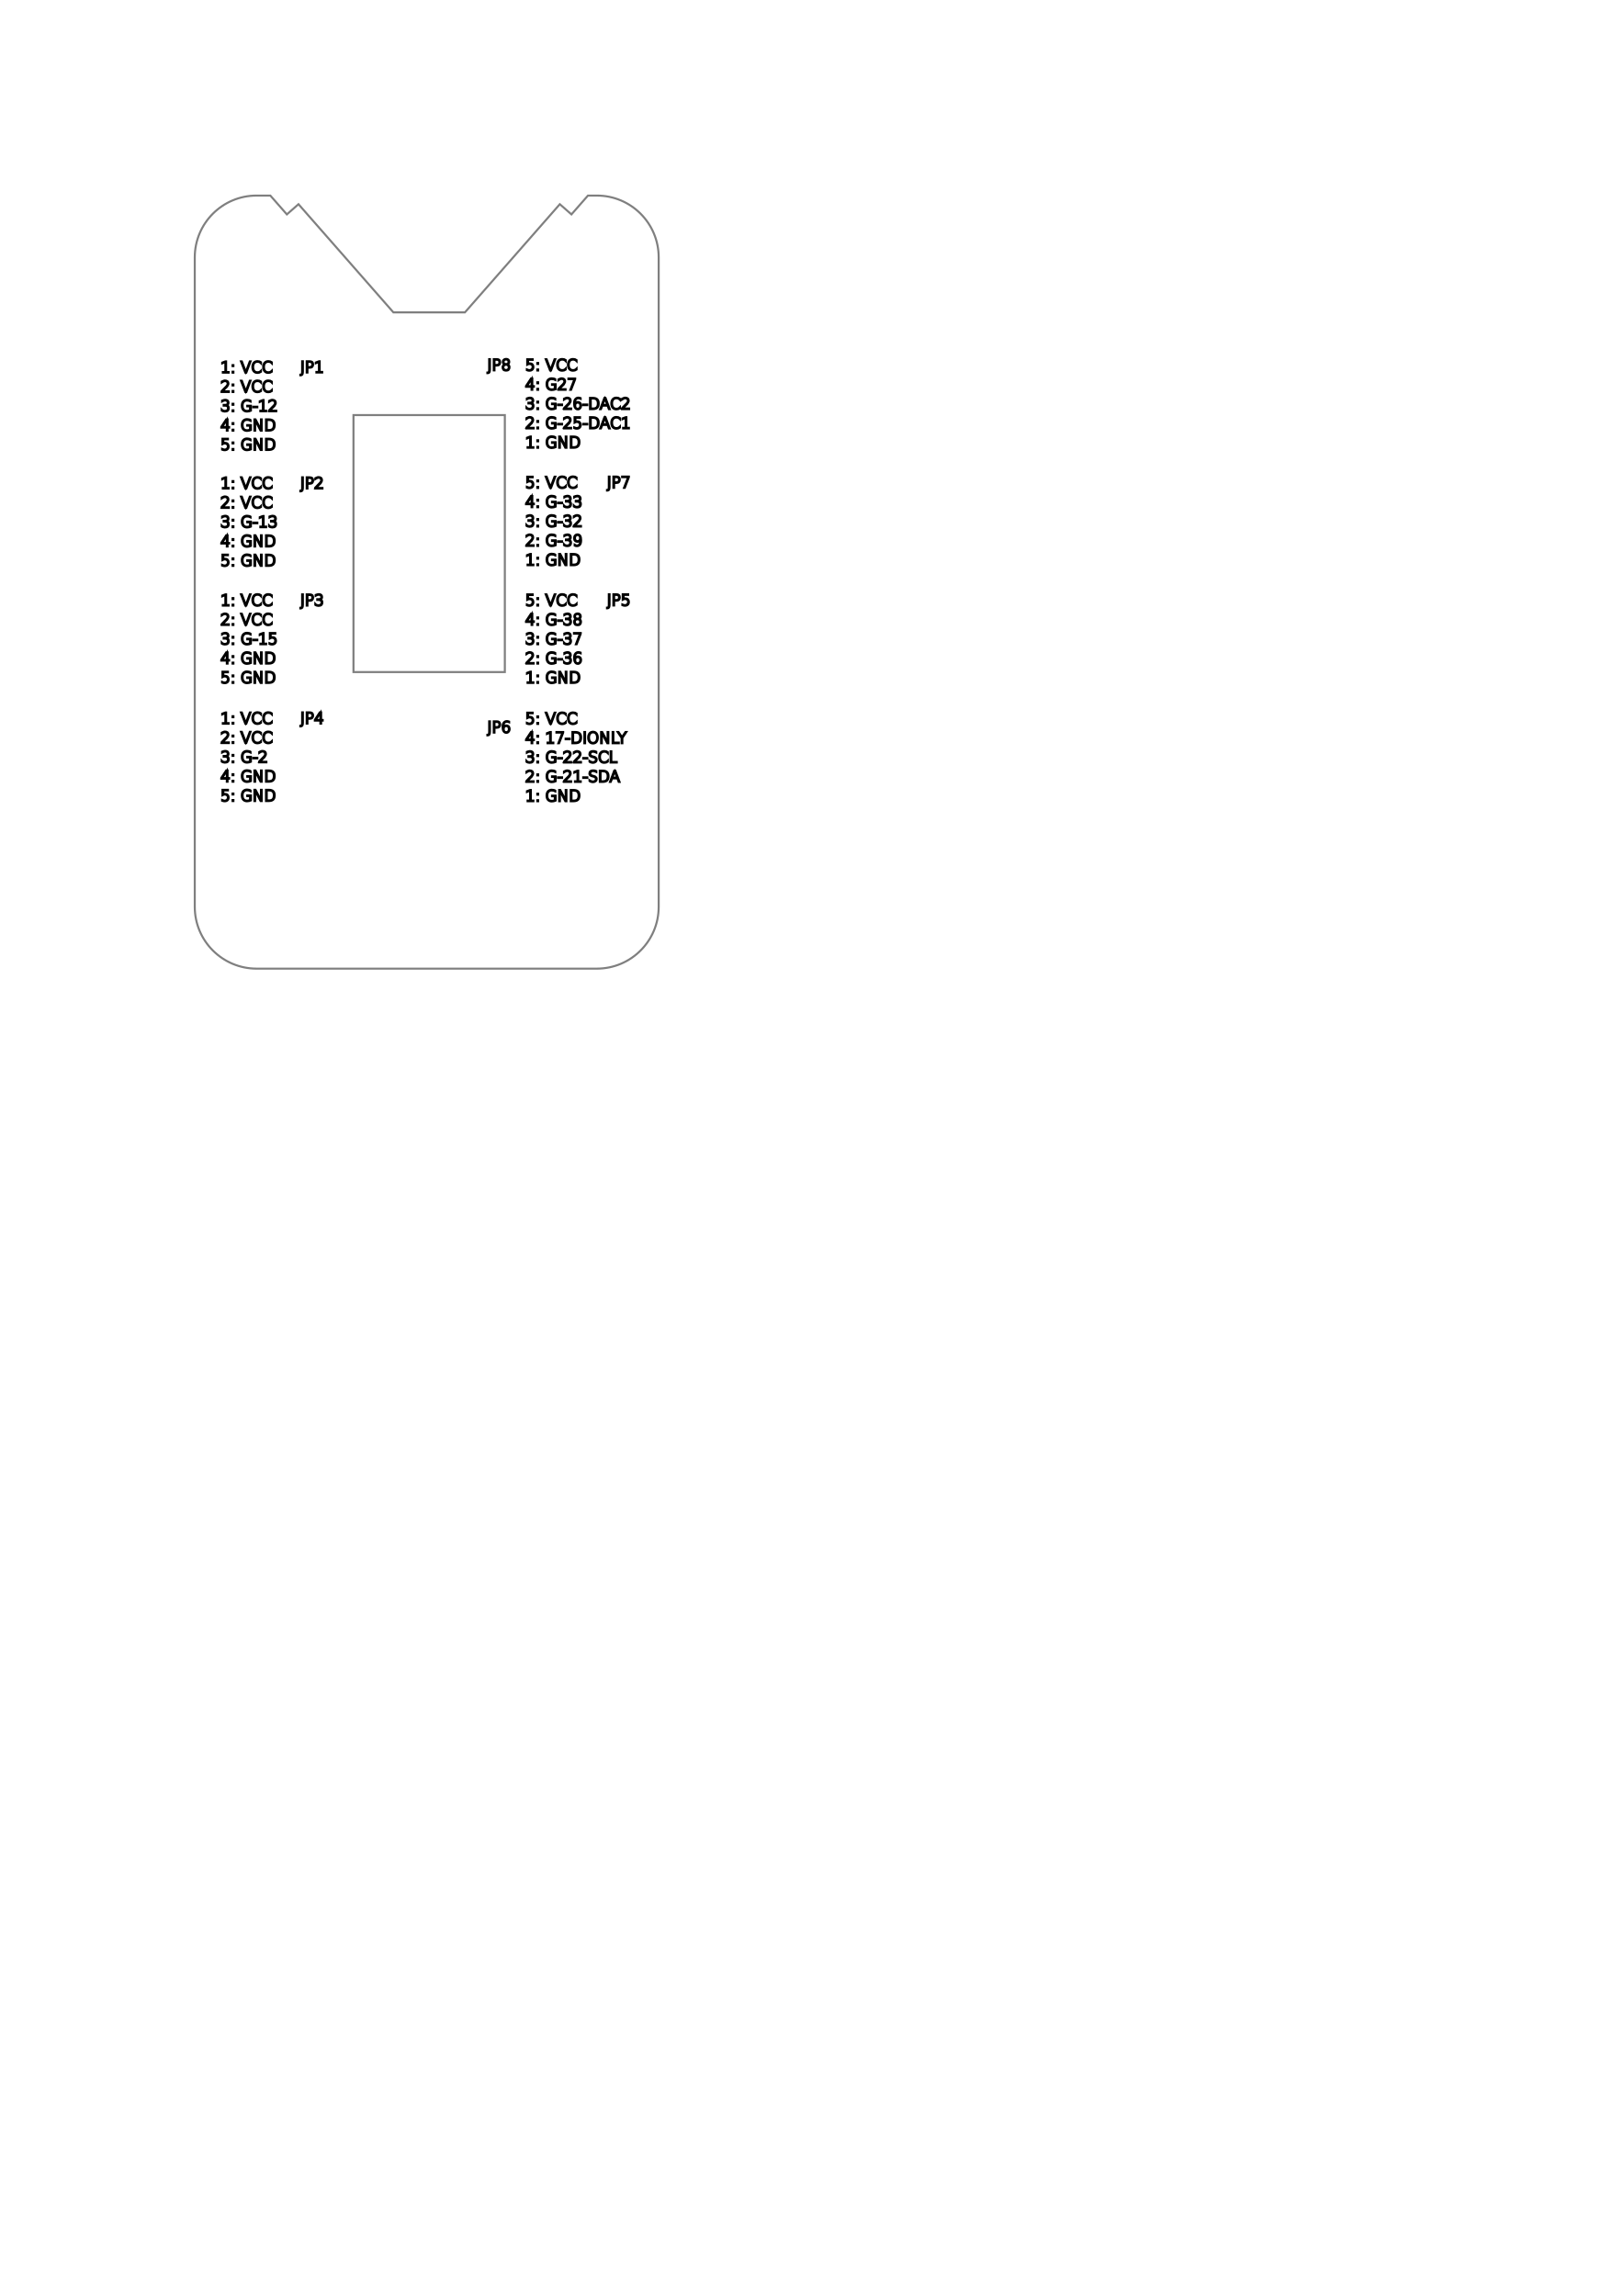
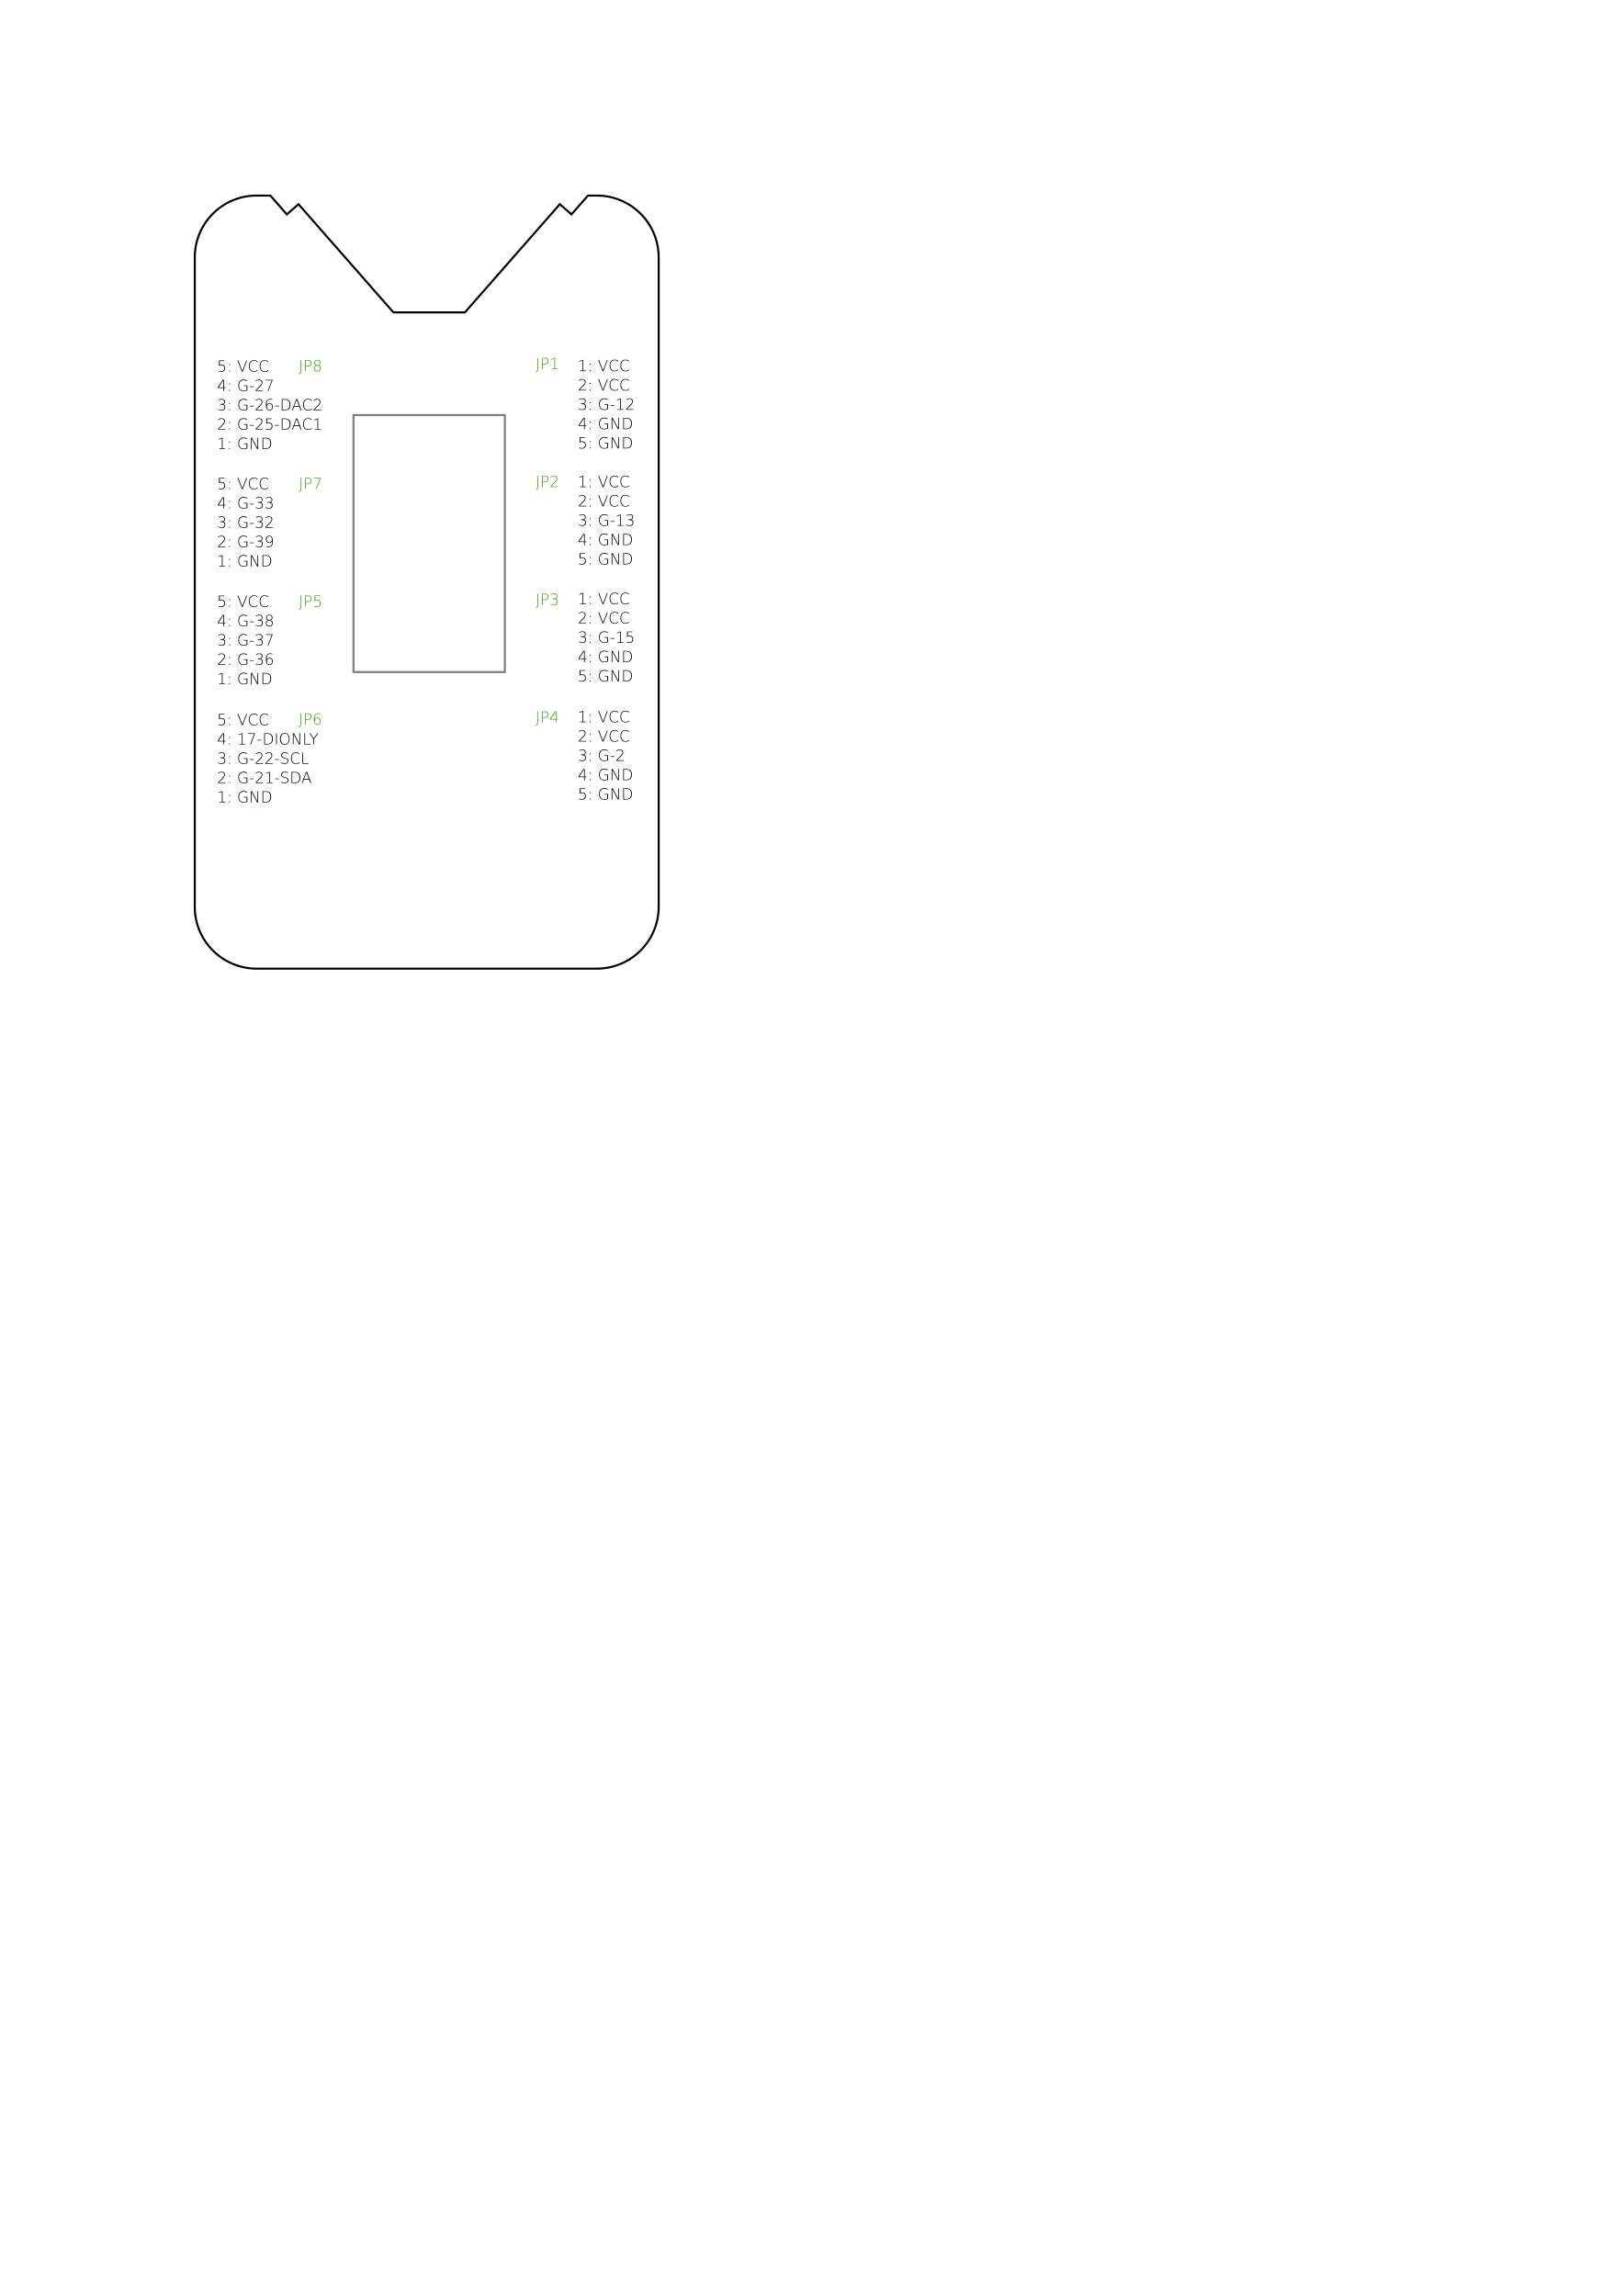
<svg xmlns="http://www.w3.org/2000/svg" width="210mm" height="297mm" viewBox="0 0 210 297" version="1.1" id="svg5">
  <defs id="defs2">
    <rect x="70.711" y="161.758" width="70.158" height="141.439" id="rect30991" />
    <marker id="DistanceX" orient="auto" refX="0.0" refY="0.0" style="overflow:visible">
      <path d="M 3,-3 L -3,3 M 0,-5 L  0,5" style="stroke:#000000; stroke-width:0.5" id="path218" />
    </marker>
    <pattern id="Hatch" patternUnits="userSpaceOnUse" width="8" height="8" x="0" y="0">
      <path d="M8 4 l-4,4" stroke="#000000" stroke-width="0.25" linecap="square" id="path221" />
      <path d="M6 2 l-4,4" stroke="#000000" stroke-width="0.25" linecap="square" id="path223" />
      <path d="M4 0 l-4,4" stroke="#000000" stroke-width="0.25" linecap="square" id="path225" />
    </pattern>
    <symbol id="*MODEL_SPACE" />
    <symbol id="*PAPER_SPACE" />
    <marker id="DistanceX-1" orient="auto" refX="0.0" refY="0.0" style="overflow:visible">
      <path d="M 3,-3 L -3,3 M 0,-5 L  0,5" style="stroke:#000000; stroke-width:0.5" id="path1211" />
    </marker>
    <pattern id="Hatch-0" patternUnits="userSpaceOnUse" width="8" height="8" x="0" y="0">
      <path d="M8 4 l-4,4" stroke="#000000" stroke-width="0.25" linecap="square" id="path1214" />
      <path d="M6 2 l-4,4" stroke="#000000" stroke-width="0.25" linecap="square" id="path1216" />
      <path d="M4 0 l-4,4" stroke="#000000" stroke-width="0.25" linecap="square" id="path1218" />
    </pattern>
    <symbol id="*MODEL_SPACE-8" />
    <symbol id="*PAPER_SPACE-6" />
    <marker id="DistanceX-7" orient="auto" refX="0.0" refY="0.0" style="overflow:visible">
      <path d="M 3,-3 L -3,3 M 0,-5 L  0,5" style="stroke:#000000; stroke-width:0.5" id="path2535" />
    </marker>
    <pattern id="Hatch-1" patternUnits="userSpaceOnUse" width="8" height="8" x="0" y="0">
      <path d="M8 4 l-4,4" stroke="#000000" stroke-width="0.25" linecap="square" id="path2538" />
      <path d="M6 2 l-4,4" stroke="#000000" stroke-width="0.25" linecap="square" id="path2540" />
      <path d="M4 0 l-4,4" stroke="#000000" stroke-width="0.25" linecap="square" id="path2542" />
    </pattern>
    <symbol id="*MODEL_SPACE-3" />
    <symbol id="*PAPER_SPACE-7" />
  </defs>
  <g id="layer1" style="display:none">
    <g id="g2665" transform="matrix(0,-0.2645833,0.2645833,0,-292.4506,17.99078)" style="stroke:#000000;stroke-opacity:0.5">
      <path d="m -361.729,1413.13 a 6.047,6.047 0 0 0 -12.094,0 6.047,6.047 0 0 0 12.094,0 z" style="fill:none;stroke:#000000;stroke-opacity:0.5" id="path2551" />
      <path d="m -361.729,1214.708 a 6.047,6.047 0 0 0 -12.094,0 6.047,6.047 0 0 0 12.094,0 z" style="fill:none;stroke:#000000;stroke-opacity:0.5" id="path2553" />
      <path d="m -59.368,1214.708 a 6.047,6.047 0 0 0 -12.094,0 6.047,6.047 0 0 0 12.094,0 z" style="fill:none;stroke:#000000;stroke-opacity:0.5" id="path2555" />
      <path d="m -59.368,1413.13 a 6.047,6.047 0 0 0 -12.094,0 6.047,6.047 0 0 0 12.094,0 z" style="fill:none;stroke:#000000;stroke-opacity:0.5" id="path2557" />
      <path d="m -290.88,1386.52 a 1.92,1.92 0 0 0 -3.84,0 1.92,1.92 0 0 0 3.84,0 z" style="fill:none;stroke:#000000;stroke-opacity:0.5" id="path2581" />
      <path d="m -109.167,1237.72 a 1.92,1.92 0 0 0 -3.84,0 1.92,1.92 0 0 0 3.84,0 z" style="fill:none;stroke:#000000;stroke-opacity:0.5" id="path2583" />
      <path d="m -310.08,1237.72 a 1.92,1.92 0 0 0 -3.84,0 1.92,1.92 0 0 0 3.84,0 z" style="fill:none;stroke:#000000;stroke-opacity:0.5" id="path2585" />
      <path d="m -118.767,1237.72 a 1.92,1.92 0 0 0 -3.84,0 1.92,1.92 0 0 0 3.84,0 z" style="fill:none;stroke:#000000;stroke-opacity:0.5" id="path2587" />
      <path d="m -252.48,1237.72 a 1.92,1.92 0 0 0 -3.84,0 1.92,1.92 0 0 0 3.84,0 z" style="fill:none;stroke:#000000;stroke-opacity:0.5" id="path2589" />
      <path d="m -137.967,1237.72 a 1.92,1.92 0 0 0 -3.84,0 1.92,1.92 0 0 0 3.84,0 z" style="fill:none;stroke:#000000;stroke-opacity:0.5" id="path2591" />
      <path d="m -319.68,1237.72 a 1.92,1.92 0 0 0 -3.84,0 1.92,1.92 0 0 0 3.84,0 z" style="fill:none;stroke:#000000;stroke-opacity:0.5" id="path2593" />
      <path d="m -128.367,1237.72 a 1.92,1.92 0 0 0 -3.84,0 1.92,1.92 0 0 0 3.84,0 z" style="fill:none;stroke:#000000;stroke-opacity:0.5" id="path2595" />
      <path d="m -310.08,1386.52 a 1.92,1.92 0 0 0 -3.84,0 1.92,1.92 0 0 0 3.84,0 z" style="fill:none;stroke:#000000;stroke-opacity:0.5" id="path2597" />
      <path d="m -233.28,1386.52 a 1.92,1.92 0 0 0 -3.84,0 1.92,1.92 0 0 0 3.84,0 z" style="fill:none;stroke:#000000;stroke-opacity:0.5" id="path2599" />
      <path d="m -185.28,1237.72 a 1.92,1.92 0 0 0 -3.84,0 1.92,1.92 0 0 0 3.84,0 z" style="fill:none;stroke:#000000;stroke-opacity:0.5" id="path2601" />
      <path d="m -223.68,1386.52 a 1.92,1.92 0 0 0 -3.84,0 1.92,1.92 0 0 0 3.84,0 z" style="fill:none;stroke:#000000;stroke-opacity:0.5" id="path2603" />
      <path d="m -204.48,1386.52 a 1.92,1.92 0 0 0 -3.84,0 1.92,1.92 0 0 0 3.84,0 z" style="fill:none;stroke:#000000;stroke-opacity:0.5" id="path2605" />
      <path d="m -194.88,1386.52 a 1.92,1.92 0 0 0 -3.84,0 1.92,1.92 0 0 0 3.84,0 z" style="fill:none;stroke:#000000;stroke-opacity:0.5" id="path2607" />
      <path d="m -194.88,1237.72 a 1.92,1.92 0 0 0 -3.84,0 1.92,1.92 0 0 0 3.84,0 z" style="fill:none;stroke:#000000;stroke-opacity:0.5" id="path2609" />
      <path d="m -166.08,1237.72 a 1.92,1.92 0 0 0 -3.84,0 1.92,1.92 0 0 0 3.84,0 z" style="fill:none;stroke:#000000;stroke-opacity:0.5" id="path2611" />
      <path d="m -262.08,1237.72 a 1.92,1.92 0 0 0 -3.84,0 1.92,1.92 0 0 0 3.84,0 z" style="fill:none;stroke:#000000;stroke-opacity:0.5" id="path2613" />
      <path d="m -252.48,1386.52 a 1.92,1.92 0 0 0 -3.84,0 1.92,1.92 0 0 0 3.84,0 z" style="fill:none;stroke:#000000;stroke-opacity:0.5" id="path2615" />
      <path d="m -175.68,1237.72 a 1.92,1.92 0 0 0 -3.84,0 1.92,1.92 0 0 0 3.84,0 z" style="fill:none;stroke:#000000;stroke-opacity:0.5" id="path2617" />
      <path d="m -242.88,1386.52 a 1.92,1.92 0 0 0 -3.84,0 1.92,1.92 0 0 0 3.84,0 z" style="fill:none;stroke:#000000;stroke-opacity:0.5" id="path2619" />
      <path d="m -223.68,1237.72 a 1.92,1.92 0 0 0 -3.84,0 1.92,1.92 0 0 0 3.84,0 z" style="fill:none;stroke:#000000;stroke-opacity:0.5" id="path2621" />
      <path d="m -262.08,1386.52 a 1.92,1.92 0 0 0 -3.84,0 1.92,1.92 0 0 0 3.84,0 z" style="fill:none;stroke:#000000;stroke-opacity:0.5" id="path2623" />
      <path d="m -147.567,1237.72 a 1.92,1.92 0 0 0 -3.84,0 1.92,1.92 0 0 0 3.84,0 z" style="fill:none;stroke:#000000;stroke-opacity:0.5" id="path2625" />
      <path d="m -281.28,1386.52 a 1.92,1.92 0 0 0 -3.84,0 1.92,1.92 0 0 0 3.84,0 z" style="fill:none;stroke:#000000;stroke-opacity:0.5" id="path2627" />
      <path d="m -300.48,1386.52 a 1.92,1.92 0 0 0 -3.84,0 1.92,1.92 0 0 0 3.84,0 z" style="fill:none;stroke:#000000;stroke-opacity:0.5" id="path2629" />
      <path d="m -137.28,1386.52 a 1.92,1.92 0 0 0 -3.84,0 1.92,1.92 0 0 0 3.84,0 z" style="fill:none;stroke:#000000;stroke-opacity:0.5" id="path2631" />
      <path d="m -290.88,1237.72 a 1.92,1.92 0 0 0 -3.84,0 1.92,1.92 0 0 0 3.84,0 z" style="fill:none;stroke:#000000;stroke-opacity:0.5" id="path2633" />
      <path d="m -127.68,1386.52 a 1.92,1.92 0 0 0 -3.84,0 1.92,1.92 0 0 0 3.84,0 z" style="fill:none;stroke:#000000;stroke-opacity:0.5" id="path2635" />
      <path d="m -242.88,1237.72 a 1.92,1.92 0 0 0 -3.84,0 1.92,1.92 0 0 0 3.84,0 z" style="fill:none;stroke:#000000;stroke-opacity:0.5" id="path2637" />
      <path d="m -108.48,1386.52 a 1.92,1.92 0 0 0 -3.84,0 1.92,1.92 0 0 0 3.84,0 z" style="fill:none;stroke:#000000;stroke-opacity:0.5" id="path2639" />
      <path d="m -300.48,1237.72 a 1.92,1.92 0 0 0 -3.84,0 1.92,1.92 0 0 0 3.84,0 z" style="fill:none;stroke:#000000;stroke-opacity:0.5" id="path2641" />
      <path d="m -118.08,1386.52 a 1.92,1.92 0 0 0 -3.84,0 1.92,1.92 0 0 0 3.84,0 z" style="fill:none;stroke:#000000;stroke-opacity:0.5" id="path2643" />
      <path d="m -319.68,1386.52 a 1.92,1.92 0 0 0 -3.84,0 1.92,1.92 0 0 0 3.84,0 z" style="fill:none;stroke:#000000;stroke-opacity:0.5" id="path2645" />
      <path d="m -166.08,1386.52 a 1.92,1.92 0 0 0 -3.84,0 1.92,1.92 0 0 0 3.84,0 z" style="fill:none;stroke:#000000;stroke-opacity:0.5" id="path2647" />
      <path d="m -281.28,1237.72 a 1.92,1.92 0 0 0 -3.84,0 1.92,1.92 0 0 0 3.84,0 z" style="fill:none;stroke:#000000;stroke-opacity:0.5" id="path2649" />
      <path d="m -146.88,1386.52 a 1.92,1.92 0 0 0 -3.84,0 1.92,1.92 0 0 0 3.84,0 z" style="fill:none;stroke:#000000;stroke-opacity:0.5" id="path2651" />
      <path d="m -233.28,1237.72 a 1.92,1.92 0 0 0 -3.84,0 1.92,1.92 0 0 0 3.84,0 z" style="fill:none;stroke:#000000;stroke-opacity:0.5" id="path2653" />
      <path d="m -175.68,1386.52 a 1.92,1.92 0 0 0 -3.84,0 1.92,1.92 0 0 0 3.84,0 z" style="fill:none;stroke:#000000;stroke-opacity:0.5" id="path2655" />
      <path d="m -204.48,1237.72 a 1.92,1.92 0 0 0 -3.84,0 1.92,1.92 0 0 0 3.84,0 z" style="fill:none;stroke:#000000;stroke-opacity:0.5" id="path2657" />
      <path d="m -185.28,1386.52 a 1.92,1.92 0 0 0 -3.84,0 1.92,1.92 0 0 0 3.84,0 z" style="fill:none;stroke:#000000;stroke-opacity:0.5" id="path2659" />
      <path style="display:inline;fill:none;stroke:#000000;stroke-width:0.265;stroke-opacity:0.5" d="M 78.191,40.298 H 65.547" id="path2559" transform="matrix(0,3.779528,-3.779528,0,67.99666,1105.325)" />
      <path style="display:inline;fill:none;stroke:#000000;stroke-width:0.265;stroke-opacity:0.5" d="m 65.547,40.298 -3.606,4.111" id="path2561" transform="matrix(0,3.779528,-3.779528,0,67.99666,1105.325)" />
      <path style="display:inline;fill:none;stroke:#000000;stroke-width:0.265;stroke-opacity:0.5" d="M 61.94,44.409 H 49.068" id="path2563" transform="matrix(0,3.779528,-3.779528,0,67.99666,1105.325)" />
      <path style="display:inline;fill:none;stroke:#000000;stroke-width:0.265;stroke-opacity:0.5" d="M 49.068,44.409 45.465,40.298" id="path2565" transform="matrix(0,3.779528,-3.779528,0,67.99666,1105.325)" />
      <path style="display:inline;fill:none;stroke:#000000;stroke-width:0.265;stroke-opacity:0.5" d="M 45.465,40.298 H 32.191" id="path2567" transform="matrix(0,3.779528,-3.779528,0,67.99666,1105.325)" />
      <path style="display:inline;fill:none;stroke:#000000;stroke-width:0.265;stroke-opacity:0.5" d="m 32.191,40.298 -5.001,5" id="path2569" transform="matrix(0,3.779528,-3.779528,0,67.99666,1105.325)" />
      <path style="display:inline;fill:none;stroke:#000000;stroke-width:0.265;stroke-opacity:0.5" d="M 27.19,45.298 V 105.299" id="path2571" transform="matrix(0,3.779528,-3.779528,0,67.99666,1105.325)" />
      <path style="display:inline;fill:none;stroke:#000000;stroke-width:0.265;stroke-opacity:0.5" d="m 27.19,105.299 5.001,5" id="path2573" transform="matrix(0,3.779528,-3.779528,0,67.99666,1105.325)" />
      <path style="display:inline;fill:none;stroke:#000000;stroke-width:0.265;stroke-opacity:0.5" d="M 32.191,110.298 H 78.191" id="path2575" transform="matrix(0,3.779528,-3.779528,0,67.99666,1105.325)" />
      <path style="display:inline;fill:none;stroke:#000000;stroke-width:0.265;stroke-opacity:0.5" d="m 78.191,110.298 5.001,-5" id="path2577" transform="matrix(0,3.779528,-3.779528,0,67.99666,1105.325)" />
      <path style="display:inline;fill:none;stroke:#000000;stroke-width:0.265;stroke-opacity:0.5" d="M 83.192,45.298 78.191,40.298" id="path2661" transform="matrix(0,3.779528,-3.779528,0,67.99666,1105.325)" />
      <path style="display:inline;fill:none;stroke:#000000;stroke-width:0.265;stroke-opacity:0.5" d="M 83.192,45.298 V 105.299" id="path2663" transform="matrix(0,3.779528,-3.779528,0,67.99666,1105.325)" />
    </g>
  </g>
  <g id="layer2">
-     <g id="g92084" style="font-style:normal;font-variant:normal;font-weight:200;font-stretch:normal;font-size:2px;font-family:'DejaVu Sans';-inkscape-font-specification:'DejaVu Sans Ultra-Light';display:inline;fill:none;stroke:#000000;stroke-width:0.265">
-       <text xml:space="preserve" x="28.523" y="48.204" id="text4759">
-         <tspan style="font-style:normal;font-variant:normal;font-weight:200;font-stretch:normal;font-size:2px;font-family:'DejaVu Sans';-inkscape-font-specification:'DejaVu Sans Ultra-Light';stroke-width:0.265" x="28.523" y="48.204" id="tspan4761">1: VCC</tspan>
-         <tspan style="font-style:normal;font-variant:normal;font-weight:200;font-stretch:normal;font-size:2px;font-family:'DejaVu Sans';-inkscape-font-specification:'DejaVu Sans Ultra-Light';stroke-width:0.265" x="28.523" y="50.704" id="tspan4763">2: VCC   </tspan>
-         <tspan style="font-style:normal;font-variant:normal;font-weight:200;font-stretch:normal;font-size:2px;font-family:'DejaVu Sans';-inkscape-font-specification:'DejaVu Sans Ultra-Light';stroke-width:0.265" x="28.523" y="53.204" id="tspan4765">3: G-12</tspan>
-         <tspan style="font-style:normal;font-variant:normal;font-weight:200;font-stretch:normal;font-size:2px;font-family:'DejaVu Sans';-inkscape-font-specification:'DejaVu Sans Ultra-Light';stroke-width:0.265" x="28.523" y="55.704" id="tspan4767">4: GND   </tspan>
-         <tspan style="font-style:normal;font-variant:normal;font-weight:200;font-stretch:normal;font-size:2px;font-family:'DejaVu Sans';-inkscape-font-specification:'DejaVu Sans Ultra-Light';stroke-width:0.265" x="28.523" y="58.204" id="tspan4811">5: GND   </tspan>
+     <g id="g92084" style="font-style:normal;font-variant:normal;font-weight:200;font-stretch:normal;font-size:2px;font-family:'DejaVu Sans';-inkscape-font-specification:'DejaVu Sans Ultra-Light';display:inline;fill:#000;stroke:none;stroke-width:0.265">
+       <text xml:space="preserve" x="74.722" y="48.009" id="text4759">
+         <tspan style="font-style:normal;font-variant:normal;font-weight:200;font-stretch:normal;font-size:2px;font-family:'DejaVu Sans';-inkscape-font-specification:'DejaVu Sans Ultra-Light';stroke-width:0.265" x="74.722" y="48.009" id="tspan4761">1: VCC</tspan>
+         <tspan style="font-style:normal;font-variant:normal;font-weight:200;font-stretch:normal;font-size:2px;font-family:'DejaVu Sans';-inkscape-font-specification:'DejaVu Sans Ultra-Light';stroke-width:0.265" x="74.722" y="50.509" id="tspan4763">2: VCC   </tspan>
+         <tspan style="font-style:normal;font-variant:normal;font-weight:200;font-stretch:normal;font-size:2px;font-family:'DejaVu Sans';-inkscape-font-specification:'DejaVu Sans Ultra-Light';stroke-width:0.265" x="74.722" y="53.009" id="tspan4765">3: G-12</tspan>
+         <tspan style="font-style:normal;font-variant:normal;font-weight:200;font-stretch:normal;font-size:2px;font-family:'DejaVu Sans';-inkscape-font-specification:'DejaVu Sans Ultra-Light';stroke-width:0.265" x="74.722" y="55.509" id="tspan4767">4: GND   </tspan>
+         <tspan style="font-style:normal;font-variant:normal;font-weight:200;font-stretch:normal;font-size:2px;font-family:'DejaVu Sans';-inkscape-font-specification:'DejaVu Sans Ultra-Light';stroke-width:0.265" x="74.722" y="58.009" id="tspan4811">5: GND   </tspan>
      </text>
-       <text xml:space="preserve" x="38.828" y="48.189" id="text36303">
-         <tspan id="tspan36301" style="stroke-width:0.265" x="38.828" y="48.189">JP1</tspan>
+       <text xml:space="preserve" x="74.722" y="63.007" id="text11598">
+         <tspan style="stroke-width:0.265" x="74.722" y="63.007" id="tspan11614">1: VCC</tspan>
+         <tspan style="stroke-width:0.265" x="74.722" y="65.507" id="tspan11616">2: VCC   </tspan>
+         <tspan style="stroke-width:0.265" x="74.722" y="68.007" id="tspan11618">3: G-13</tspan>
+         <tspan style="stroke-width:0.265" x="74.722" y="70.507" id="tspan11620">4: GND   </tspan>
+         <tspan style="stroke-width:0.265" x="74.722" y="73.007" id="tspan11650">5: GND    </tspan>
      </text>
-       <text xml:space="preserve" x="28.523" y="63.202" id="text11598">
-         <tspan style="stroke-width:0.265" x="28.523" y="63.202" id="tspan11614">1: VCC</tspan>
-         <tspan style="stroke-width:0.265" x="28.523" y="65.702" id="tspan11616">2: VCC   </tspan>
-         <tspan style="stroke-width:0.265" x="28.523" y="68.202" id="tspan11618">3: G-13</tspan>
-         <tspan style="stroke-width:0.265" x="28.523" y="70.702" id="tspan11620">4: GND   </tspan>
-         <tspan style="stroke-width:0.265" x="28.523" y="73.202" id="tspan11650">5: GND    </tspan>
+       <text xml:space="preserve" x="74.722" y="78.144" id="text27637">
+         <tspan x="74.722" y="78.144" id="tspan27639">1: VCC</tspan>
+         <tspan x="74.722" y="80.644" id="tspan27641">2: VCC   </tspan>
+         <tspan x="74.722" y="83.144" id="tspan27643">3: G-15</tspan>
+         <tspan x="74.722" y="85.644" id="tspan27645">4: GND   </tspan>
+         <tspan x="74.722" y="88.144" id="tspan27647">5: GND   </tspan>
      </text>
-       <text xml:space="preserve" x="38.828" y="63.202" id="text36307">
-         <tspan id="tspan36305" style="stroke-width:0.265" x="38.828" y="63.202">JP2</tspan>
+       <text xml:space="preserve" x="74.722" y="93.423" id="text34321">
+         <tspan id="tspan34319" style="stroke-width:0.265" x="74.722" y="93.423">1: VCC  </tspan>
+         <tspan style="stroke-width:0.265" x="74.722" y="95.923" id="tspan34323">2: VCC  </tspan>
+         <tspan style="stroke-width:0.265" x="74.722" y="98.423" id="tspan34325">3: G-2</tspan>
+         <tspan style="stroke-width:0.265" x="74.722" y="100.923" id="tspan34327">4: GND  </tspan>
+         <tspan style="stroke-width:0.265" x="74.722" y="103.423" id="tspan34329">5: GND  </tspan>
      </text>
-       <text xml:space="preserve" x="28.523" y="78.339" id="text27637">
-         <tspan x="28.523" y="78.339" id="tspan27639">1: VCC</tspan>
-         <tspan x="28.523" y="80.839" id="tspan27641">2: VCC   </tspan>
-         <tspan x="28.523" y="83.339" id="tspan27643">3: G-15</tspan>
-         <tspan x="28.523" y="85.839" id="tspan27645">4: GND   </tspan>
-         <tspan x="28.523" y="88.339" id="tspan27647">5: GND   </tspan>
+       <text xml:space="preserve" x="28.072" y="48.081" id="text62895">
+         <tspan id="tspan62893" style="stroke-width:0.265" x="28.072" y="48.081">5: VCC</tspan>
+         <tspan style="stroke-width:0.265" x="28.072" y="50.581" id="tspan62897">4: G-27</tspan>
+         <tspan style="stroke-width:0.265" x="28.072" y="53.081" id="tspan62899">3: G-26-DAC2</tspan>
+         <tspan style="stroke-width:0.265" x="28.072" y="55.581" id="tspan62901">2: G-25-DAC1</tspan>
+         <tspan style="stroke-width:0.265" x="28.072" y="58.081" id="tspan100172">1: GND</tspan>
      </text>
-       <text xml:space="preserve" x="38.828" y="78.339" id="text36311">
-         <tspan id="tspan36309" style="stroke-width:0.265" x="38.828" y="78.339">JP3</tspan>
+       <g id="g50968" style="fill:#2aa800;fill-opacity:1">
+         <text xml:space="preserve" x="69.277" y="47.752" id="text36303" style="stroke:none;fill:#2aa800;fill-opacity:1;stroke-opacity:1">
+           <tspan id="tspan36301" style="stroke-width:0.265;stroke:none;fill:#2aa800;fill-opacity:1;stroke-opacity:1" x="69.277" y="47.752">JP1</tspan>
+         </text>
+         <text xml:space="preserve" x="69.261" y="63.005" id="text36307" style="stroke:none;fill:#2aa800;fill-opacity:1;stroke-opacity:1">
+           <tspan id="tspan36305" style="stroke-width:0.265;stroke:none;fill:#2aa800;fill-opacity:1;stroke-opacity:1" x="69.261" y="63.005">JP2</tspan>
+         </text>
+         <text xml:space="preserve" x="69.266" y="78.245" id="text36311" style="stroke:none;fill:#2aa800;fill-opacity:1;stroke-opacity:1">
+           <tspan id="tspan36309" style="stroke-width:0.265;stroke:none;fill:#2aa800;fill-opacity:1;stroke-opacity:1" x="69.266" y="78.245">JP3</tspan>
+         </text>
+         <text xml:space="preserve" x="69.241" y="93.472" id="text36315" style="stroke:none;fill:#2aa800;fill-opacity:1;stroke-opacity:1">
+           <tspan id="tspan36313" style="stroke-width:0.265;stroke:none;fill:#2aa800;fill-opacity:1;stroke-opacity:1" x="69.241" y="93.472">JP4</tspan>
+         </text>
+         <text xml:space="preserve" x="38.611" y="48.027" id="text64147" style="fill:#2aa800;fill-opacity:1;stroke:none;stroke-opacity:1">
+           <tspan id="tspan64145" x="38.611" y="48.027">JP8</tspan>
+         </text>
+         <text xml:space="preserve" x="38.628" y="63.256" id="text64147-5" style="fill:#2aa800;fill-opacity:1;stroke:none;stroke-opacity:1">
+           <tspan id="tspan64145-9" x="38.628" y="63.256">JP7</tspan>
+         </text>
+         <text xml:space="preserve" x="38.628" y="78.485" id="text64147-54" style="fill:#2aa800;fill-opacity:1;stroke:none;stroke-opacity:1">
+           <tspan id="tspan64145-5" x="38.628" y="78.485">JP5</tspan>
+         </text>
+         <text xml:space="preserve" x="38.603" y="93.74" id="text64147-7" style="fill:#2aa800;fill-opacity:1;stroke:none;stroke-opacity:1">
+           <tspan id="tspan64145-1" x="38.603" y="93.74">JP6</tspan>
+         </text>
+       </g>
+       <text xml:space="preserve" x="28.072" y="63.271" id="text67327">
+         <tspan id="tspan67325" style="stroke-width:0.265" x="28.072" y="63.271">5: VCC </tspan>
+         <tspan style="stroke-width:0.265" x="28.072" y="65.771" id="tspan67329">4: G-33</tspan>
+         <tspan style="stroke-width:0.265" x="28.072" y="68.271" id="tspan67331">3: G-32</tspan>
+         <tspan style="stroke-width:0.265" x="28.072" y="70.771" id="tspan67333">2: G-39</tspan>
+         <tspan style="stroke-width:0.265" x="28.072" y="73.271" id="tspan67335">1: GND</tspan>
      </text>
-       <text xml:space="preserve" x="28.523" y="93.617" id="text34321">
-         <tspan id="tspan34319" style="stroke-width:0.265" x="28.523" y="93.617">1: VCC  </tspan>
-         <tspan style="stroke-width:0.265" x="28.523" y="96.117" id="tspan34323">2: VCC  </tspan>
-         <tspan style="stroke-width:0.265" x="28.523" y="98.617" id="tspan34325">3: G-2</tspan>
-         <tspan style="stroke-width:0.265" x="28.523" y="101.117" id="tspan34327">4: GND  </tspan>
-         <tspan style="stroke-width:0.265" x="28.523" y="103.617" id="tspan34329">5: GND  </tspan>
+       <text xml:space="preserve" x="28.072" y="78.5" id="text69415">
+         <tspan id="tspan69413" style="stroke-width:0.265" x="28.072" y="78.5">5: VCC </tspan>
+         <tspan style="stroke-width:0.265" x="28.072" y="81" id="tspan69417">4: G-38</tspan>
+         <tspan style="stroke-width:0.265" x="28.072" y="83.5" id="tspan69419">3: G-37</tspan>
+         <tspan style="stroke-width:0.265" x="28.072" y="86" id="tspan69421">2: G-36</tspan>
+         <tspan style="stroke-width:0.265" x="28.072" y="88.5" id="tspan69423">1: GND</tspan>
      </text>
-       <text xml:space="preserve" x="38.828" y="93.603" id="text36315">
-         <tspan id="tspan36313" style="stroke-width:0.265" x="38.828" y="93.603">JP4</tspan>
-       </text>
-       <text xml:space="preserve" x="67.938" y="47.923" id="text62895">
-         <tspan id="tspan62893" style="stroke-width:0.265" x="67.938" y="47.923">5: VCC</tspan>
-         <tspan style="stroke-width:0.265" x="67.938" y="50.423" id="tspan62897">4: G27</tspan>
-         <tspan style="stroke-width:0.265" x="67.938" y="52.923" id="tspan62899">3: G-26-DAC2</tspan>
-         <tspan style="stroke-width:0.265" x="67.938" y="55.423" id="tspan62901">2: G-25-DAC1</tspan>
-         <tspan style="stroke-width:0.265" x="67.938" y="57.923" id="tspan100172">1: GND</tspan>
-       </text>
-       <text xml:space="preserve" x="63.02" y="47.911" id="text64147">
-         <tspan id="tspan64145" style="stroke-width:0.265" x="63.02" y="47.911">JP8</tspan>
-       </text>
-       <text xml:space="preserve" x="78.493" y="63.098" id="text64147-5">
-         <tspan id="tspan64145-9" style="stroke-width:0.265" x="78.493" y="63.098">JP7</tspan>
-       </text>
-       <text xml:space="preserve" x="78.493" y="78.327" id="text64147-54">
-         <tspan id="tspan64145-5" style="stroke-width:0.265" x="78.493" y="78.327">JP5</tspan>
-       </text>
-       <text xml:space="preserve" x="63.02" y="94.761" id="text64147-7">
-         <tspan id="tspan64145-1" style="stroke-width:0.265" x="63.02" y="94.761">JP6</tspan>
-       </text>
-       <text xml:space="preserve" x="67.938" y="63.113" id="text67327">
-         <tspan id="tspan67325" style="stroke-width:0.265" x="67.938" y="63.113">5: VCC </tspan>
-         <tspan style="stroke-width:0.265" x="67.938" y="65.613" id="tspan67329">4: G-33</tspan>
-         <tspan style="stroke-width:0.265" x="67.938" y="68.113" id="tspan67331">3: G-32</tspan>
-         <tspan style="stroke-width:0.265" x="67.938" y="70.613" id="tspan67333">2: G-39</tspan>
-         <tspan style="stroke-width:0.265" x="67.938" y="73.113" id="tspan67335">1: GND</tspan>
-       </text>
-       <text xml:space="preserve" x="67.938" y="78.341" id="text69415">
-         <tspan id="tspan69413" style="stroke-width:0.265" x="67.938" y="78.341">5: VCC </tspan>
-         <tspan style="stroke-width:0.265" x="67.938" y="80.841" id="tspan69417">4: G-38</tspan>
-         <tspan style="stroke-width:0.265" x="67.938" y="83.341" id="tspan69419">3: G-37</tspan>
-         <tspan style="stroke-width:0.265" x="67.938" y="85.841" id="tspan69421">2: G-36</tspan>
-         <tspan style="stroke-width:0.265" x="67.938" y="88.341" id="tspan69423">1: GND</tspan>
-       </text>
-       <text xml:space="preserve" x="67.938" y="93.642" id="text72783">
-         <tspan id="tspan72781" style="stroke-width:0.265" x="67.938" y="93.642">5: VCC </tspan>
-         <tspan style="stroke-width:0.265" x="67.938" y="96.142" id="tspan72785">4: 17-DIONLY</tspan>
-         <tspan style="stroke-width:0.265" x="67.938" y="98.642" id="tspan72787">3: G-22-SCL</tspan>
-         <tspan style="stroke-width:0.265" x="67.938" y="101.142" id="tspan72789">2: G-21-SDA</tspan>
-         <tspan style="stroke-width:0.265" x="67.938" y="103.642" id="tspan72791">1: GND</tspan>
+       <text xml:space="preserve" x="28.072" y="93.8" id="text72783">
+         <tspan id="tspan72781" style="stroke-width:0.265" x="28.072" y="93.8">5: VCC </tspan>
+         <tspan style="stroke-width:0.265" x="28.072" y="96.3" id="tspan72785">4: 17-DIONLY</tspan>
+         <tspan style="stroke-width:0.265" x="28.072" y="98.8" id="tspan72787">3: G-22-SCL</tspan>
+         <tspan style="stroke-width:0.265" x="28.072" y="101.3" id="tspan72789">2: G-21-SDA</tspan>
+         <tspan style="stroke-width:0.265" x="28.072" y="103.8" id="tspan72791">1: GND</tspan>
      </text>
    </g>
-     <path d="m -31.837,1378.978 -4.985,5.682 9.203,8.073 v 4.335 a 30.236,30.236 0 0 1 -30.236,30.236 H -375.336 a 30.236,30.236 0 0 1 -30.236,-30.236 v -166.299 a 30.236,30.236 0 0 1 30.236,-30.236 h 317.48 a 30.236,30.236 0 0 1 30.236,30.236 v 6.709 l -9.203,8.073 4.985,5.683 -52.893,46.4 v 34.945 z" style="display:inline;stroke:#000000;stroke-opacity:0.5;fill:none" id="path2549" transform="matrix(0,-0.2645833,0.2645833,0,-292.4506,17.99078)" />
+     <path d="m -31.837,1378.978 -4.985,5.682 9.203,8.073 v 4.335 a 30.236,30.236 0 0 1 -30.236,30.236 H -375.336 a 30.236,30.236 0 0 1 -30.236,-30.236 v -166.299 a 30.236,30.236 0 0 1 30.236,-30.236 h 317.48 a 30.236,30.236 0 0 1 30.236,30.236 v 6.709 l -9.203,8.073 4.985,5.683 -52.893,46.4 v 34.945 z" style="display:inline;stroke:#000000;stroke-opacity:1;fill:none" id="path2549" transform="matrix(0,-0.2645833,0.2645833,0,-292.4506,17.99078)" />
    <path d="M 45.716,53.694 H 65.293 V 86.936 H 45.716 Z" style="display:inline;stroke:#000000;stroke-opacity:0.5;fill:none;stroke-width:0.265" id="path2579" transform="translate(5.6905829e-6)" />
  </g>
</svg>
